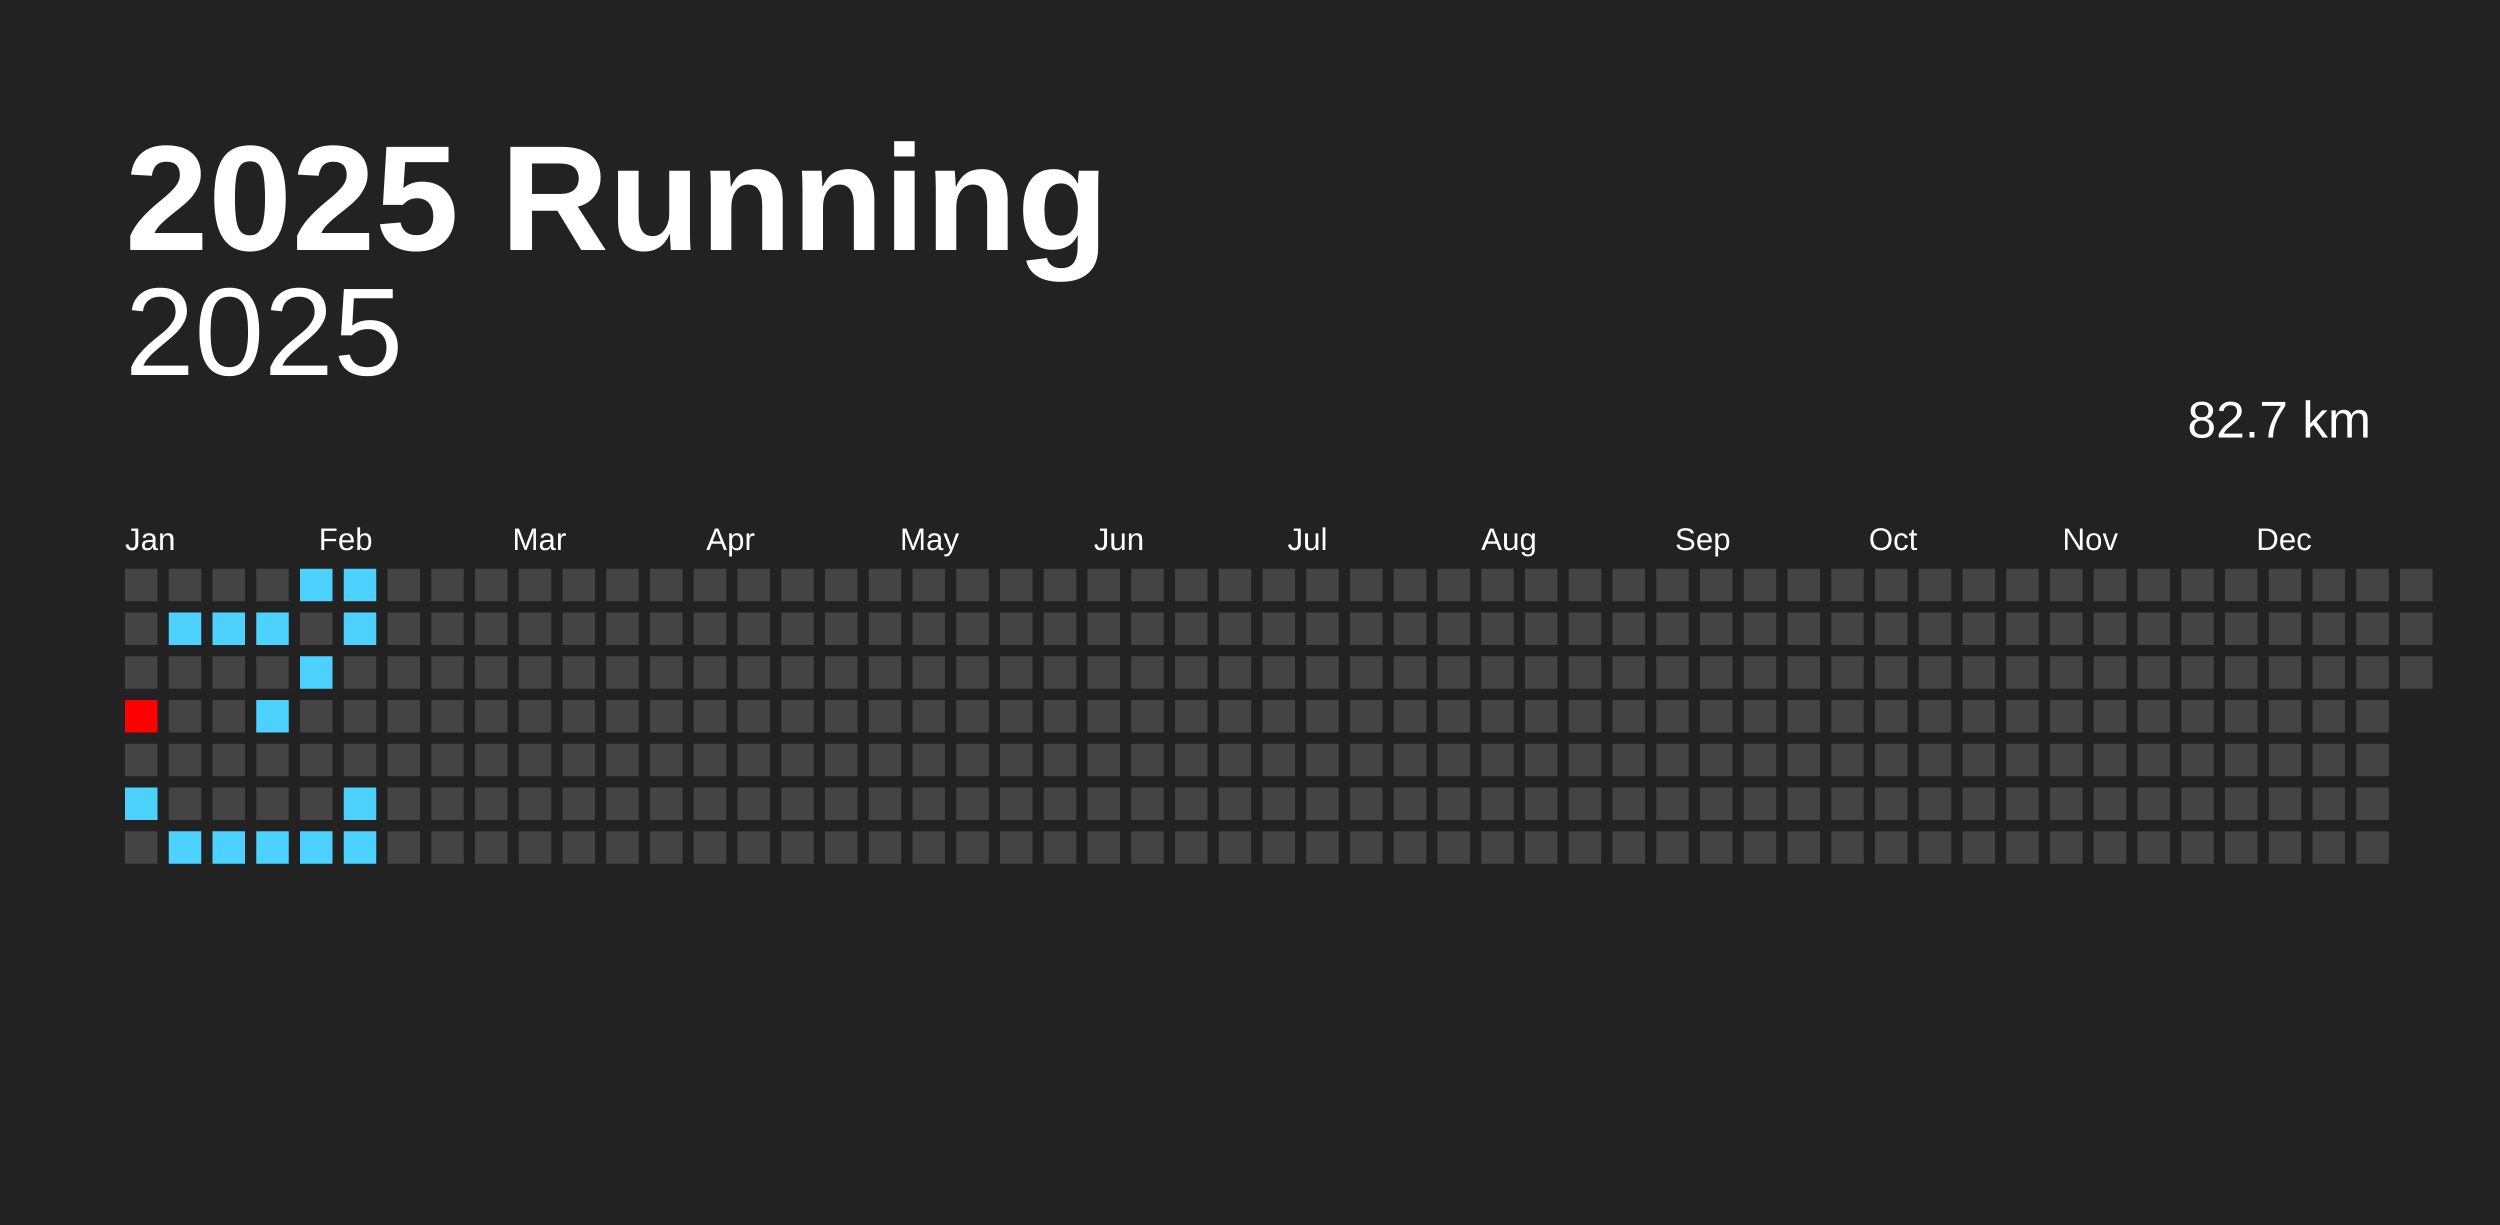
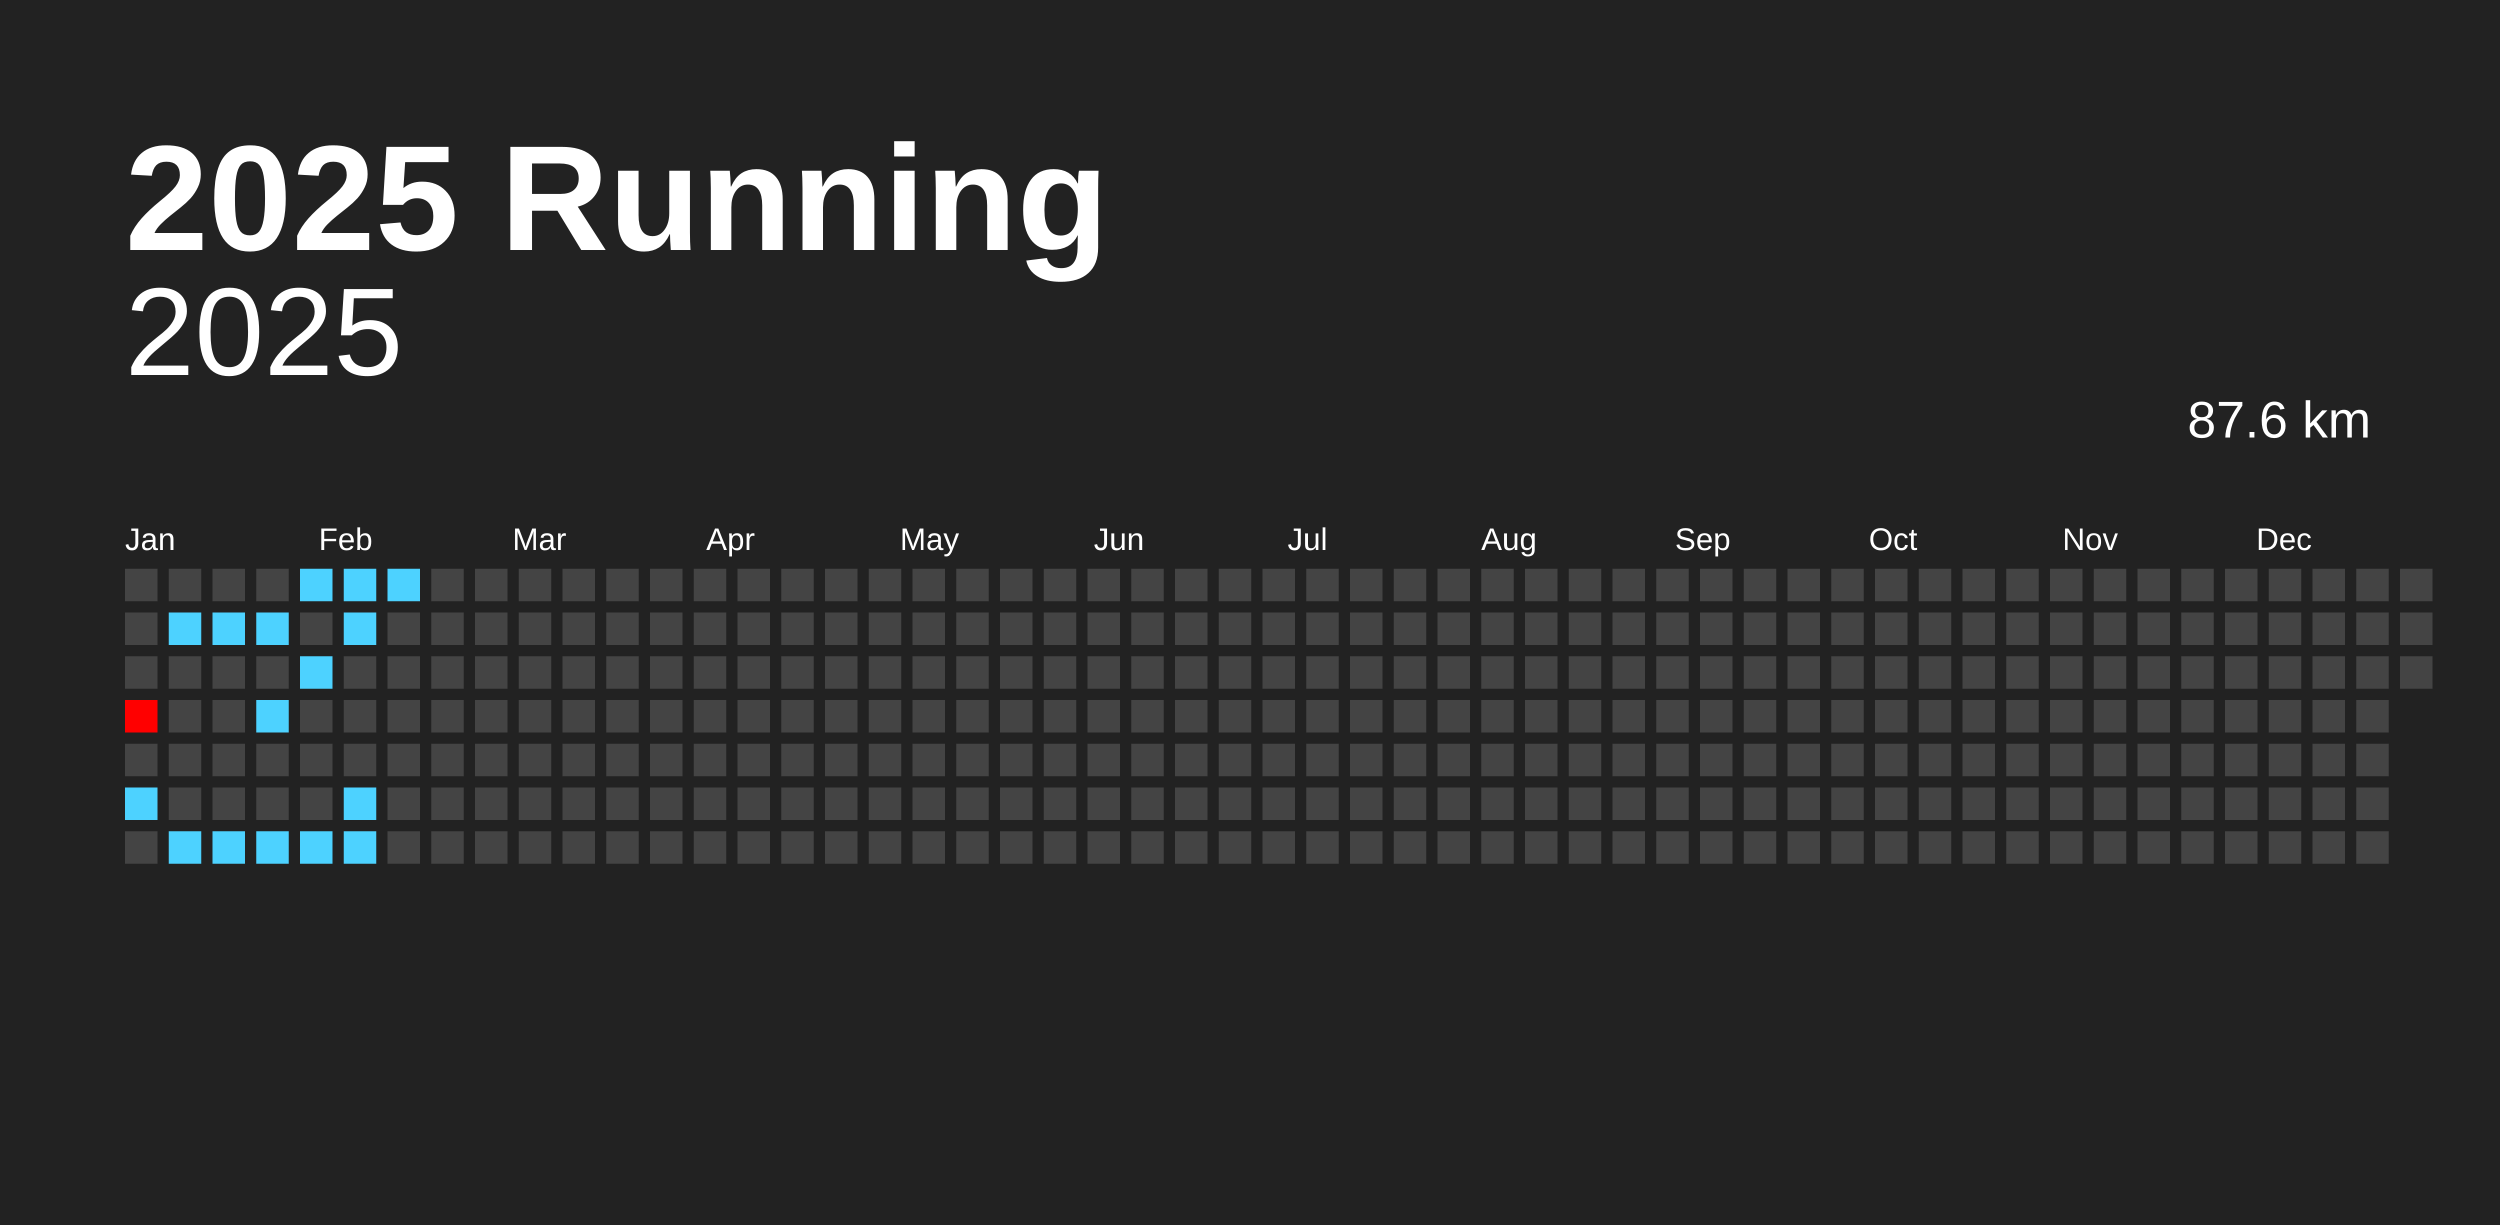
<svg xmlns="http://www.w3.org/2000/svg" baseProfile="full" height="98mm" version="1.1" viewBox="0,0,200,98" width="200mm">
  <defs />
  <rect fill="#222222" height="98" width="200" x="0" y="0" />
  <text fill="#FFFFFF" style="font-size:12px; font-family:Arial; font-weight:bold;" x="10" y="20">2025 Running</text>
  <text alignment-baseline="hanging" fill="#FFFFFF" style="font-size:10.0px; font-family:Arial;" x="10" y="30">2025</text>
-   <text alignment-baseline="hanging" fill="#FFFFFF" style="font-size:4.125px; font-family:Arial;" x="175" y="35">82.7 km</text>
+   <text alignment-baseline="hanging" fill="#FFFFFF" style="font-size:4.125px; font-family:Arial;" x="175" y="35">87.6 km</text>
  <text fill="#FFFFFF" style="font-size:2.5px; font-family:Arial" x="10.0" y="44">Jan</text>
  <text fill="#FFFFFF" style="font-size:2.5px; font-family:Arial" x="25.5" y="44">Feb</text>
  <text fill="#FFFFFF" style="font-size:2.5px; font-family:Arial" x="41.0" y="44">Mar</text>
  <text fill="#FFFFFF" style="font-size:2.5px; font-family:Arial" x="56.5" y="44">Apr</text>
  <text fill="#FFFFFF" style="font-size:2.5px; font-family:Arial" x="72.0" y="44">May</text>
  <text fill="#FFFFFF" style="font-size:2.5px; font-family:Arial" x="87.5" y="44">Jun</text>
  <text fill="#FFFFFF" style="font-size:2.5px; font-family:Arial" x="103.0" y="44">Jul</text>
  <text fill="#FFFFFF" style="font-size:2.5px; font-family:Arial" x="118.5" y="44">Aug</text>
  <text fill="#FFFFFF" style="font-size:2.5px; font-family:Arial" x="134.0" y="44">Sep</text>
  <text fill="#FFFFFF" style="font-size:2.5px; font-family:Arial" x="149.5" y="44">Oct</text>
  <text fill="#FFFFFF" style="font-size:2.5px; font-family:Arial" x="165.0" y="44">Nov</text>
  <text fill="#FFFFFF" style="font-size:2.5px; font-family:Arial" x="180.5" y="44">Dec</text>
  <rect fill="#444444" height="2.6" width="2.6" x="10.0" y="45.5" />
  <rect fill="#444444" height="2.6" width="2.6" x="10.0" y="49.0" />
  <rect fill="#444444" height="2.6" width="2.6" x="10.0" y="52.5" />
  <rect fill="#ff0000" height="2.6" width="2.6" x="10.0" y="56.0" />
  <rect fill="#444444" height="2.6" width="2.6" x="10.0" y="59.5" />
  <rect fill="#4dd2ff" height="2.6" width="2.6" x="10.0" y="63.0" />
  <rect fill="#444444" height="2.6" width="2.6" x="10.0" y="66.5" />
  <rect fill="#444444" height="2.6" width="2.6" x="13.5" y="45.5" />
  <rect fill="#4dd2ff" height="2.6" width="2.6" x="13.5" y="49.0" />
  <rect fill="#444444" height="2.6" width="2.6" x="13.5" y="52.5" />
  <rect fill="#444444" height="2.6" width="2.6" x="13.5" y="56.0" />
  <rect fill="#444444" height="2.6" width="2.6" x="13.5" y="59.5" />
  <rect fill="#444444" height="2.6" width="2.6" x="13.5" y="63.0" />
  <rect fill="#4dd2ff" height="2.6" width="2.6" x="13.5" y="66.5" />
  <rect fill="#444444" height="2.6" width="2.6" x="17.0" y="45.5" />
  <rect fill="#4dd2ff" height="2.6" width="2.6" x="17.0" y="49.0" />
  <rect fill="#444444" height="2.6" width="2.6" x="17.0" y="52.5" />
  <rect fill="#444444" height="2.6" width="2.6" x="17.0" y="56.0" />
  <rect fill="#444444" height="2.6" width="2.6" x="17.0" y="59.5" />
  <rect fill="#444444" height="2.6" width="2.6" x="17.0" y="63.0" />
  <rect fill="#4dd2ff" height="2.6" width="2.6" x="17.0" y="66.5" />
  <rect fill="#444444" height="2.6" width="2.6" x="20.5" y="45.5" />
  <rect fill="#4dd2ff" height="2.6" width="2.6" x="20.5" y="49.0" />
  <rect fill="#444444" height="2.6" width="2.6" x="20.5" y="52.5" />
  <rect fill="#4dd2ff" height="2.6" width="2.6" x="20.5" y="56.0" />
  <rect fill="#444444" height="2.6" width="2.6" x="20.5" y="59.5" />
  <rect fill="#444444" height="2.6" width="2.6" x="20.5" y="63.0" />
  <rect fill="#4dd2ff" height="2.6" width="2.6" x="20.5" y="66.5" />
  <rect fill="#4dd2ff" height="2.6" width="2.6" x="24.0" y="45.5" />
  <rect fill="#444444" height="2.6" width="2.6" x="24.0" y="49.0" />
  <rect fill="#4dd2ff" height="2.6" width="2.6" x="24.0" y="52.5" />
  <rect fill="#444444" height="2.6" width="2.6" x="24.0" y="56.0" />
  <rect fill="#444444" height="2.6" width="2.6" x="24.0" y="59.5" />
  <rect fill="#444444" height="2.6" width="2.6" x="24.0" y="63.0" />
  <rect fill="#4dd2ff" height="2.6" width="2.6" x="24.0" y="66.5" />
  <rect fill="#4dd2ff" height="2.6" width="2.6" x="27.5" y="45.5" />
  <rect fill="#4dd2ff" height="2.6" width="2.6" x="27.5" y="49.0" />
  <rect fill="#444444" height="2.6" width="2.6" x="27.5" y="52.5" />
  <rect fill="#444444" height="2.6" width="2.6" x="27.5" y="56.0" />
  <rect fill="#444444" height="2.6" width="2.6" x="27.5" y="59.5" />
  <rect fill="#4dd2ff" height="2.6" width="2.6" x="27.5" y="63.0" />
  <rect fill="#4dd2ff" height="2.6" width="2.6" x="27.5" y="66.5" />
-   <rect fill="#444444" height="2.6" width="2.6" x="31.0" y="45.5" />
+   <rect fill="#4dd2ff" height="2.6" width="2.6" x="31.0" y="45.5" />
  <rect fill="#444444" height="2.6" width="2.6" x="31.0" y="49.0" />
  <rect fill="#444444" height="2.6" width="2.6" x="31.0" y="52.5" />
  <rect fill="#444444" height="2.6" width="2.6" x="31.0" y="56.0" />
  <rect fill="#444444" height="2.6" width="2.6" x="31.0" y="59.5" />
  <rect fill="#444444" height="2.6" width="2.6" x="31.0" y="63.0" />
  <rect fill="#444444" height="2.6" width="2.6" x="31.0" y="66.5" />
  <rect fill="#444444" height="2.6" width="2.6" x="34.5" y="45.5" />
  <rect fill="#444444" height="2.6" width="2.6" x="34.5" y="49.0" />
  <rect fill="#444444" height="2.6" width="2.6" x="34.5" y="52.5" />
  <rect fill="#444444" height="2.6" width="2.6" x="34.5" y="56.0" />
  <rect fill="#444444" height="2.6" width="2.6" x="34.5" y="59.5" />
  <rect fill="#444444" height="2.6" width="2.6" x="34.5" y="63.0" />
  <rect fill="#444444" height="2.6" width="2.6" x="34.5" y="66.5" />
  <rect fill="#444444" height="2.6" width="2.6" x="38.0" y="45.5" />
  <rect fill="#444444" height="2.6" width="2.6" x="38.0" y="49.0" />
  <rect fill="#444444" height="2.6" width="2.6" x="38.0" y="52.5" />
  <rect fill="#444444" height="2.6" width="2.6" x="38.0" y="56.0" />
  <rect fill="#444444" height="2.6" width="2.6" x="38.0" y="59.5" />
  <rect fill="#444444" height="2.6" width="2.6" x="38.0" y="63.0" />
  <rect fill="#444444" height="2.6" width="2.6" x="38.0" y="66.5" />
  <rect fill="#444444" height="2.6" width="2.6" x="41.5" y="45.5" />
  <rect fill="#444444" height="2.6" width="2.6" x="41.5" y="49.0" />
  <rect fill="#444444" height="2.6" width="2.6" x="41.5" y="52.5" />
  <rect fill="#444444" height="2.6" width="2.6" x="41.5" y="56.0" />
  <rect fill="#444444" height="2.6" width="2.6" x="41.5" y="59.5" />
  <rect fill="#444444" height="2.6" width="2.6" x="41.5" y="63.0" />
  <rect fill="#444444" height="2.6" width="2.6" x="41.5" y="66.5" />
  <rect fill="#444444" height="2.6" width="2.6" x="45.0" y="45.5" />
  <rect fill="#444444" height="2.6" width="2.6" x="45.0" y="49.0" />
  <rect fill="#444444" height="2.6" width="2.6" x="45.0" y="52.5" />
  <rect fill="#444444" height="2.6" width="2.6" x="45.0" y="56.0" />
  <rect fill="#444444" height="2.6" width="2.6" x="45.0" y="59.5" />
  <rect fill="#444444" height="2.6" width="2.6" x="45.0" y="63.0" />
  <rect fill="#444444" height="2.6" width="2.6" x="45.0" y="66.5" />
  <rect fill="#444444" height="2.6" width="2.6" x="48.5" y="45.5" />
  <rect fill="#444444" height="2.6" width="2.6" x="48.5" y="49.0" />
  <rect fill="#444444" height="2.6" width="2.6" x="48.5" y="52.5" />
  <rect fill="#444444" height="2.6" width="2.6" x="48.5" y="56.0" />
  <rect fill="#444444" height="2.6" width="2.6" x="48.5" y="59.5" />
  <rect fill="#444444" height="2.6" width="2.6" x="48.5" y="63.0" />
  <rect fill="#444444" height="2.6" width="2.6" x="48.5" y="66.5" />
  <rect fill="#444444" height="2.6" width="2.6" x="52.0" y="45.5" />
  <rect fill="#444444" height="2.6" width="2.6" x="52.0" y="49.0" />
  <rect fill="#444444" height="2.6" width="2.6" x="52.0" y="52.5" />
  <rect fill="#444444" height="2.6" width="2.6" x="52.0" y="56.0" />
  <rect fill="#444444" height="2.6" width="2.6" x="52.0" y="59.5" />
  <rect fill="#444444" height="2.6" width="2.6" x="52.0" y="63.0" />
  <rect fill="#444444" height="2.6" width="2.6" x="52.0" y="66.5" />
  <rect fill="#444444" height="2.6" width="2.6" x="55.5" y="45.5" />
  <rect fill="#444444" height="2.6" width="2.6" x="55.5" y="49.0" />
  <rect fill="#444444" height="2.6" width="2.6" x="55.5" y="52.5" />
  <rect fill="#444444" height="2.6" width="2.6" x="55.5" y="56.0" />
  <rect fill="#444444" height="2.6" width="2.6" x="55.5" y="59.5" />
  <rect fill="#444444" height="2.6" width="2.6" x="55.5" y="63.0" />
  <rect fill="#444444" height="2.6" width="2.6" x="55.5" y="66.5" />
  <rect fill="#444444" height="2.6" width="2.6" x="59.0" y="45.5" />
  <rect fill="#444444" height="2.6" width="2.6" x="59.0" y="49.0" />
  <rect fill="#444444" height="2.6" width="2.6" x="59.0" y="52.5" />
  <rect fill="#444444" height="2.6" width="2.6" x="59.0" y="56.0" />
  <rect fill="#444444" height="2.6" width="2.6" x="59.0" y="59.5" />
  <rect fill="#444444" height="2.6" width="2.6" x="59.0" y="63.0" />
  <rect fill="#444444" height="2.6" width="2.6" x="59.0" y="66.5" />
  <rect fill="#444444" height="2.6" width="2.6" x="62.5" y="45.5" />
  <rect fill="#444444" height="2.6" width="2.6" x="62.5" y="49.0" />
  <rect fill="#444444" height="2.6" width="2.6" x="62.5" y="52.5" />
  <rect fill="#444444" height="2.6" width="2.6" x="62.5" y="56.0" />
  <rect fill="#444444" height="2.6" width="2.6" x="62.5" y="59.5" />
  <rect fill="#444444" height="2.6" width="2.6" x="62.5" y="63.0" />
  <rect fill="#444444" height="2.6" width="2.6" x="62.5" y="66.5" />
  <rect fill="#444444" height="2.6" width="2.6" x="66.0" y="45.5" />
  <rect fill="#444444" height="2.6" width="2.6" x="66.0" y="49.0" />
  <rect fill="#444444" height="2.6" width="2.6" x="66.0" y="52.5" />
  <rect fill="#444444" height="2.6" width="2.6" x="66.0" y="56.0" />
  <rect fill="#444444" height="2.6" width="2.6" x="66.0" y="59.5" />
  <rect fill="#444444" height="2.6" width="2.6" x="66.0" y="63.0" />
  <rect fill="#444444" height="2.6" width="2.6" x="66.0" y="66.5" />
  <rect fill="#444444" height="2.6" width="2.6" x="69.5" y="45.5" />
  <rect fill="#444444" height="2.6" width="2.6" x="69.5" y="49.0" />
  <rect fill="#444444" height="2.6" width="2.6" x="69.5" y="52.5" />
  <rect fill="#444444" height="2.6" width="2.6" x="69.5" y="56.0" />
  <rect fill="#444444" height="2.6" width="2.6" x="69.5" y="59.5" />
  <rect fill="#444444" height="2.6" width="2.6" x="69.5" y="63.0" />
  <rect fill="#444444" height="2.6" width="2.6" x="69.5" y="66.5" />
  <rect fill="#444444" height="2.6" width="2.6" x="73.0" y="45.5" />
  <rect fill="#444444" height="2.6" width="2.6" x="73.0" y="49.0" />
  <rect fill="#444444" height="2.6" width="2.6" x="73.0" y="52.5" />
  <rect fill="#444444" height="2.6" width="2.6" x="73.0" y="56.0" />
  <rect fill="#444444" height="2.6" width="2.6" x="73.0" y="59.5" />
  <rect fill="#444444" height="2.6" width="2.6" x="73.0" y="63.0" />
  <rect fill="#444444" height="2.6" width="2.6" x="73.0" y="66.5" />
  <rect fill="#444444" height="2.6" width="2.6" x="76.5" y="45.5" />
  <rect fill="#444444" height="2.6" width="2.6" x="76.5" y="49.0" />
  <rect fill="#444444" height="2.6" width="2.6" x="76.5" y="52.5" />
  <rect fill="#444444" height="2.6" width="2.6" x="76.5" y="56.0" />
  <rect fill="#444444" height="2.6" width="2.6" x="76.5" y="59.5" />
  <rect fill="#444444" height="2.6" width="2.6" x="76.5" y="63.0" />
  <rect fill="#444444" height="2.6" width="2.6" x="76.5" y="66.5" />
  <rect fill="#444444" height="2.6" width="2.6" x="80.0" y="45.5" />
  <rect fill="#444444" height="2.6" width="2.6" x="80.0" y="49.0" />
  <rect fill="#444444" height="2.6" width="2.6" x="80.0" y="52.5" />
  <rect fill="#444444" height="2.6" width="2.6" x="80.0" y="56.0" />
  <rect fill="#444444" height="2.6" width="2.6" x="80.0" y="59.5" />
  <rect fill="#444444" height="2.6" width="2.6" x="80.0" y="63.0" />
  <rect fill="#444444" height="2.6" width="2.6" x="80.0" y="66.5" />
  <rect fill="#444444" height="2.6" width="2.6" x="83.5" y="45.5" />
  <rect fill="#444444" height="2.6" width="2.6" x="83.5" y="49.0" />
  <rect fill="#444444" height="2.6" width="2.6" x="83.5" y="52.5" />
  <rect fill="#444444" height="2.6" width="2.6" x="83.5" y="56.0" />
  <rect fill="#444444" height="2.6" width="2.6" x="83.5" y="59.5" />
  <rect fill="#444444" height="2.6" width="2.6" x="83.5" y="63.0" />
  <rect fill="#444444" height="2.6" width="2.6" x="83.5" y="66.5" />
  <rect fill="#444444" height="2.6" width="2.6" x="87.0" y="45.5" />
  <rect fill="#444444" height="2.6" width="2.6" x="87.0" y="49.0" />
  <rect fill="#444444" height="2.6" width="2.6" x="87.0" y="52.5" />
  <rect fill="#444444" height="2.6" width="2.6" x="87.0" y="56.0" />
  <rect fill="#444444" height="2.6" width="2.6" x="87.0" y="59.5" />
  <rect fill="#444444" height="2.6" width="2.6" x="87.0" y="63.0" />
  <rect fill="#444444" height="2.6" width="2.6" x="87.0" y="66.5" />
  <rect fill="#444444" height="2.6" width="2.6" x="90.5" y="45.5" />
  <rect fill="#444444" height="2.6" width="2.6" x="90.5" y="49.0" />
  <rect fill="#444444" height="2.6" width="2.6" x="90.5" y="52.5" />
  <rect fill="#444444" height="2.6" width="2.6" x="90.5" y="56.0" />
  <rect fill="#444444" height="2.6" width="2.6" x="90.5" y="59.5" />
  <rect fill="#444444" height="2.6" width="2.6" x="90.5" y="63.0" />
  <rect fill="#444444" height="2.6" width="2.6" x="90.5" y="66.5" />
  <rect fill="#444444" height="2.6" width="2.6" x="94.0" y="45.5" />
  <rect fill="#444444" height="2.6" width="2.6" x="94.0" y="49.0" />
  <rect fill="#444444" height="2.6" width="2.6" x="94.0" y="52.5" />
  <rect fill="#444444" height="2.6" width="2.6" x="94.0" y="56.0" />
  <rect fill="#444444" height="2.6" width="2.6" x="94.0" y="59.5" />
  <rect fill="#444444" height="2.6" width="2.6" x="94.0" y="63.0" />
  <rect fill="#444444" height="2.6" width="2.6" x="94.0" y="66.5" />
  <rect fill="#444444" height="2.6" width="2.6" x="97.5" y="45.5" />
  <rect fill="#444444" height="2.6" width="2.6" x="97.5" y="49.0" />
  <rect fill="#444444" height="2.6" width="2.6" x="97.5" y="52.5" />
  <rect fill="#444444" height="2.6" width="2.6" x="97.5" y="56.0" />
  <rect fill="#444444" height="2.6" width="2.6" x="97.5" y="59.5" />
  <rect fill="#444444" height="2.6" width="2.6" x="97.5" y="63.0" />
  <rect fill="#444444" height="2.6" width="2.6" x="97.5" y="66.5" />
  <rect fill="#444444" height="2.6" width="2.6" x="101.0" y="45.5" />
  <rect fill="#444444" height="2.6" width="2.6" x="101.0" y="49.0" />
  <rect fill="#444444" height="2.6" width="2.6" x="101.0" y="52.5" />
  <rect fill="#444444" height="2.6" width="2.6" x="101.0" y="56.0" />
  <rect fill="#444444" height="2.6" width="2.6" x="101.0" y="59.5" />
  <rect fill="#444444" height="2.6" width="2.6" x="101.0" y="63.0" />
  <rect fill="#444444" height="2.6" width="2.6" x="101.0" y="66.5" />
  <rect fill="#444444" height="2.6" width="2.6" x="104.5" y="45.5" />
  <rect fill="#444444" height="2.6" width="2.6" x="104.5" y="49.0" />
  <rect fill="#444444" height="2.6" width="2.6" x="104.5" y="52.5" />
  <rect fill="#444444" height="2.6" width="2.6" x="104.5" y="56.0" />
  <rect fill="#444444" height="2.6" width="2.6" x="104.5" y="59.5" />
  <rect fill="#444444" height="2.6" width="2.6" x="104.5" y="63.0" />
  <rect fill="#444444" height="2.6" width="2.6" x="104.5" y="66.5" />
  <rect fill="#444444" height="2.6" width="2.6" x="108.0" y="45.5" />
  <rect fill="#444444" height="2.6" width="2.6" x="108.0" y="49.0" />
  <rect fill="#444444" height="2.6" width="2.6" x="108.0" y="52.5" />
  <rect fill="#444444" height="2.6" width="2.6" x="108.0" y="56.0" />
  <rect fill="#444444" height="2.6" width="2.6" x="108.0" y="59.5" />
  <rect fill="#444444" height="2.6" width="2.6" x="108.0" y="63.0" />
  <rect fill="#444444" height="2.6" width="2.6" x="108.0" y="66.5" />
  <rect fill="#444444" height="2.6" width="2.6" x="111.5" y="45.5" />
  <rect fill="#444444" height="2.6" width="2.6" x="111.5" y="49.0" />
  <rect fill="#444444" height="2.6" width="2.6" x="111.5" y="52.5" />
  <rect fill="#444444" height="2.6" width="2.6" x="111.5" y="56.0" />
  <rect fill="#444444" height="2.6" width="2.6" x="111.5" y="59.5" />
  <rect fill="#444444" height="2.6" width="2.6" x="111.5" y="63.0" />
  <rect fill="#444444" height="2.6" width="2.6" x="111.5" y="66.5" />
  <rect fill="#444444" height="2.6" width="2.6" x="115.0" y="45.5" />
  <rect fill="#444444" height="2.6" width="2.6" x="115.0" y="49.0" />
  <rect fill="#444444" height="2.6" width="2.6" x="115.0" y="52.5" />
  <rect fill="#444444" height="2.6" width="2.6" x="115.0" y="56.0" />
  <rect fill="#444444" height="2.6" width="2.6" x="115.0" y="59.5" />
  <rect fill="#444444" height="2.6" width="2.6" x="115.0" y="63.0" />
  <rect fill="#444444" height="2.6" width="2.6" x="115.0" y="66.5" />
  <rect fill="#444444" height="2.6" width="2.6" x="118.5" y="45.5" />
  <rect fill="#444444" height="2.6" width="2.6" x="118.5" y="49.0" />
  <rect fill="#444444" height="2.6" width="2.6" x="118.5" y="52.5" />
  <rect fill="#444444" height="2.6" width="2.6" x="118.5" y="56.0" />
  <rect fill="#444444" height="2.6" width="2.6" x="118.5" y="59.5" />
  <rect fill="#444444" height="2.6" width="2.6" x="118.5" y="63.0" />
  <rect fill="#444444" height="2.6" width="2.6" x="118.5" y="66.5" />
  <rect fill="#444444" height="2.6" width="2.6" x="122.0" y="45.5" />
  <rect fill="#444444" height="2.6" width="2.6" x="122.0" y="49.0" />
  <rect fill="#444444" height="2.6" width="2.6" x="122.0" y="52.5" />
  <rect fill="#444444" height="2.6" width="2.6" x="122.0" y="56.0" />
  <rect fill="#444444" height="2.6" width="2.6" x="122.0" y="59.5" />
  <rect fill="#444444" height="2.6" width="2.6" x="122.0" y="63.0" />
  <rect fill="#444444" height="2.6" width="2.6" x="122.0" y="66.5" />
  <rect fill="#444444" height="2.6" width="2.6" x="125.5" y="45.5" />
  <rect fill="#444444" height="2.6" width="2.6" x="125.5" y="49.0" />
  <rect fill="#444444" height="2.6" width="2.6" x="125.5" y="52.5" />
  <rect fill="#444444" height="2.6" width="2.6" x="125.5" y="56.0" />
  <rect fill="#444444" height="2.6" width="2.6" x="125.5" y="59.5" />
  <rect fill="#444444" height="2.6" width="2.6" x="125.5" y="63.0" />
  <rect fill="#444444" height="2.6" width="2.6" x="125.5" y="66.5" />
  <rect fill="#444444" height="2.6" width="2.6" x="129.0" y="45.5" />
  <rect fill="#444444" height="2.6" width="2.6" x="129.0" y="49.0" />
  <rect fill="#444444" height="2.6" width="2.6" x="129.0" y="52.5" />
  <rect fill="#444444" height="2.6" width="2.6" x="129.0" y="56.0" />
  <rect fill="#444444" height="2.6" width="2.6" x="129.0" y="59.5" />
  <rect fill="#444444" height="2.6" width="2.6" x="129.0" y="63.0" />
  <rect fill="#444444" height="2.6" width="2.6" x="129.0" y="66.5" />
  <rect fill="#444444" height="2.6" width="2.6" x="132.5" y="45.5" />
  <rect fill="#444444" height="2.6" width="2.6" x="132.5" y="49.0" />
  <rect fill="#444444" height="2.6" width="2.6" x="132.5" y="52.5" />
  <rect fill="#444444" height="2.6" width="2.6" x="132.5" y="56.0" />
  <rect fill="#444444" height="2.6" width="2.6" x="132.5" y="59.5" />
  <rect fill="#444444" height="2.6" width="2.6" x="132.5" y="63.0" />
  <rect fill="#444444" height="2.6" width="2.6" x="132.5" y="66.5" />
  <rect fill="#444444" height="2.6" width="2.6" x="136.0" y="45.5" />
  <rect fill="#444444" height="2.6" width="2.6" x="136.0" y="49.0" />
  <rect fill="#444444" height="2.6" width="2.6" x="136.0" y="52.5" />
  <rect fill="#444444" height="2.6" width="2.6" x="136.0" y="56.0" />
  <rect fill="#444444" height="2.6" width="2.6" x="136.0" y="59.5" />
  <rect fill="#444444" height="2.6" width="2.6" x="136.0" y="63.0" />
  <rect fill="#444444" height="2.6" width="2.6" x="136.0" y="66.5" />
  <rect fill="#444444" height="2.6" width="2.6" x="139.5" y="45.5" />
  <rect fill="#444444" height="2.6" width="2.6" x="139.5" y="49.0" />
  <rect fill="#444444" height="2.6" width="2.6" x="139.5" y="52.5" />
  <rect fill="#444444" height="2.6" width="2.6" x="139.5" y="56.0" />
  <rect fill="#444444" height="2.6" width="2.6" x="139.5" y="59.5" />
  <rect fill="#444444" height="2.6" width="2.6" x="139.5" y="63.0" />
  <rect fill="#444444" height="2.6" width="2.6" x="139.5" y="66.5" />
  <rect fill="#444444" height="2.6" width="2.6" x="143.0" y="45.5" />
  <rect fill="#444444" height="2.6" width="2.6" x="143.0" y="49.0" />
  <rect fill="#444444" height="2.6" width="2.6" x="143.0" y="52.5" />
  <rect fill="#444444" height="2.6" width="2.6" x="143.0" y="56.0" />
  <rect fill="#444444" height="2.6" width="2.6" x="143.0" y="59.5" />
  <rect fill="#444444" height="2.6" width="2.6" x="143.0" y="63.0" />
  <rect fill="#444444" height="2.6" width="2.6" x="143.0" y="66.5" />
  <rect fill="#444444" height="2.6" width="2.6" x="146.5" y="45.5" />
  <rect fill="#444444" height="2.6" width="2.6" x="146.5" y="49.0" />
  <rect fill="#444444" height="2.6" width="2.6" x="146.5" y="52.5" />
  <rect fill="#444444" height="2.6" width="2.6" x="146.5" y="56.0" />
  <rect fill="#444444" height="2.6" width="2.6" x="146.5" y="59.5" />
  <rect fill="#444444" height="2.6" width="2.6" x="146.5" y="63.0" />
  <rect fill="#444444" height="2.6" width="2.6" x="146.5" y="66.5" />
  <rect fill="#444444" height="2.6" width="2.6" x="150.0" y="45.5" />
  <rect fill="#444444" height="2.6" width="2.6" x="150.0" y="49.0" />
  <rect fill="#444444" height="2.6" width="2.6" x="150.0" y="52.5" />
  <rect fill="#444444" height="2.6" width="2.6" x="150.0" y="56.0" />
  <rect fill="#444444" height="2.6" width="2.6" x="150.0" y="59.5" />
  <rect fill="#444444" height="2.6" width="2.6" x="150.0" y="63.0" />
  <rect fill="#444444" height="2.6" width="2.6" x="150.0" y="66.5" />
  <rect fill="#444444" height="2.6" width="2.6" x="153.5" y="45.5" />
  <rect fill="#444444" height="2.6" width="2.6" x="153.5" y="49.0" />
  <rect fill="#444444" height="2.6" width="2.6" x="153.5" y="52.5" />
  <rect fill="#444444" height="2.6" width="2.6" x="153.5" y="56.0" />
  <rect fill="#444444" height="2.6" width="2.6" x="153.5" y="59.5" />
  <rect fill="#444444" height="2.6" width="2.6" x="153.5" y="63.0" />
  <rect fill="#444444" height="2.6" width="2.6" x="153.5" y="66.5" />
  <rect fill="#444444" height="2.6" width="2.6" x="157.0" y="45.5" />
  <rect fill="#444444" height="2.6" width="2.6" x="157.0" y="49.0" />
  <rect fill="#444444" height="2.6" width="2.6" x="157.0" y="52.5" />
  <rect fill="#444444" height="2.6" width="2.6" x="157.0" y="56.0" />
  <rect fill="#444444" height="2.6" width="2.6" x="157.0" y="59.5" />
  <rect fill="#444444" height="2.6" width="2.6" x="157.0" y="63.0" />
  <rect fill="#444444" height="2.6" width="2.6" x="157.0" y="66.5" />
  <rect fill="#444444" height="2.6" width="2.6" x="160.5" y="45.5" />
  <rect fill="#444444" height="2.6" width="2.6" x="160.5" y="49.0" />
  <rect fill="#444444" height="2.6" width="2.6" x="160.5" y="52.5" />
  <rect fill="#444444" height="2.6" width="2.6" x="160.5" y="56.0" />
  <rect fill="#444444" height="2.6" width="2.6" x="160.5" y="59.5" />
  <rect fill="#444444" height="2.6" width="2.6" x="160.5" y="63.0" />
  <rect fill="#444444" height="2.6" width="2.6" x="160.5" y="66.5" />
  <rect fill="#444444" height="2.6" width="2.6" x="164.0" y="45.5" />
  <rect fill="#444444" height="2.6" width="2.6" x="164.0" y="49.0" />
  <rect fill="#444444" height="2.6" width="2.6" x="164.0" y="52.5" />
  <rect fill="#444444" height="2.6" width="2.6" x="164.0" y="56.0" />
  <rect fill="#444444" height="2.6" width="2.6" x="164.0" y="59.5" />
  <rect fill="#444444" height="2.6" width="2.6" x="164.0" y="63.0" />
  <rect fill="#444444" height="2.6" width="2.6" x="164.0" y="66.5" />
  <rect fill="#444444" height="2.6" width="2.6" x="167.5" y="45.5" />
  <rect fill="#444444" height="2.6" width="2.6" x="167.5" y="49.0" />
  <rect fill="#444444" height="2.6" width="2.6" x="167.5" y="52.5" />
  <rect fill="#444444" height="2.6" width="2.6" x="167.5" y="56.0" />
  <rect fill="#444444" height="2.6" width="2.6" x="167.5" y="59.5" />
  <rect fill="#444444" height="2.6" width="2.6" x="167.5" y="63.0" />
  <rect fill="#444444" height="2.6" width="2.6" x="167.5" y="66.5" />
  <rect fill="#444444" height="2.6" width="2.6" x="171.0" y="45.5" />
  <rect fill="#444444" height="2.6" width="2.6" x="171.0" y="49.0" />
  <rect fill="#444444" height="2.6" width="2.6" x="171.0" y="52.5" />
  <rect fill="#444444" height="2.6" width="2.6" x="171.0" y="56.0" />
  <rect fill="#444444" height="2.6" width="2.6" x="171.0" y="59.5" />
  <rect fill="#444444" height="2.6" width="2.6" x="171.0" y="63.0" />
  <rect fill="#444444" height="2.6" width="2.6" x="171.0" y="66.5" />
  <rect fill="#444444" height="2.6" width="2.6" x="174.5" y="45.5" />
  <rect fill="#444444" height="2.6" width="2.6" x="174.5" y="49.0" />
  <rect fill="#444444" height="2.6" width="2.6" x="174.5" y="52.5" />
  <rect fill="#444444" height="2.6" width="2.6" x="174.5" y="56.0" />
  <rect fill="#444444" height="2.6" width="2.6" x="174.5" y="59.5" />
  <rect fill="#444444" height="2.6" width="2.6" x="174.5" y="63.0" />
  <rect fill="#444444" height="2.6" width="2.6" x="174.5" y="66.5" />
  <rect fill="#444444" height="2.6" width="2.6" x="178.0" y="45.5" />
  <rect fill="#444444" height="2.6" width="2.6" x="178.0" y="49.0" />
  <rect fill="#444444" height="2.6" width="2.6" x="178.0" y="52.5" />
  <rect fill="#444444" height="2.6" width="2.6" x="178.0" y="56.0" />
  <rect fill="#444444" height="2.6" width="2.6" x="178.0" y="59.5" />
  <rect fill="#444444" height="2.6" width="2.6" x="178.0" y="63.0" />
  <rect fill="#444444" height="2.6" width="2.6" x="178.0" y="66.5" />
  <rect fill="#444444" height="2.6" width="2.6" x="181.5" y="45.5" />
  <rect fill="#444444" height="2.6" width="2.6" x="181.5" y="49.0" />
  <rect fill="#444444" height="2.6" width="2.6" x="181.5" y="52.5" />
  <rect fill="#444444" height="2.6" width="2.6" x="181.5" y="56.0" />
  <rect fill="#444444" height="2.6" width="2.6" x="181.5" y="59.5" />
  <rect fill="#444444" height="2.6" width="2.6" x="181.5" y="63.0" />
  <rect fill="#444444" height="2.6" width="2.6" x="181.5" y="66.5" />
  <rect fill="#444444" height="2.6" width="2.6" x="185.0" y="45.5" />
  <rect fill="#444444" height="2.6" width="2.6" x="185.0" y="49.0" />
  <rect fill="#444444" height="2.6" width="2.6" x="185.0" y="52.5" />
  <rect fill="#444444" height="2.6" width="2.6" x="185.0" y="56.0" />
  <rect fill="#444444" height="2.6" width="2.6" x="185.0" y="59.5" />
  <rect fill="#444444" height="2.6" width="2.6" x="185.0" y="63.0" />
  <rect fill="#444444" height="2.6" width="2.6" x="185.0" y="66.5" />
  <rect fill="#444444" height="2.6" width="2.6" x="188.5" y="45.5" />
  <rect fill="#444444" height="2.6" width="2.6" x="188.5" y="49.0" />
  <rect fill="#444444" height="2.6" width="2.6" x="188.5" y="52.5" />
  <rect fill="#444444" height="2.6" width="2.6" x="188.5" y="56.0" />
  <rect fill="#444444" height="2.6" width="2.6" x="188.5" y="59.5" />
  <rect fill="#444444" height="2.6" width="2.6" x="188.5" y="63.0" />
  <rect fill="#444444" height="2.6" width="2.6" x="188.5" y="66.5" />
  <rect fill="#444444" height="2.6" width="2.6" x="192.0" y="45.5" />
  <rect fill="#444444" height="2.6" width="2.6" x="192.0" y="49.0" />
  <rect fill="#444444" height="2.6" width="2.6" x="192.0" y="52.5" />
</svg>
